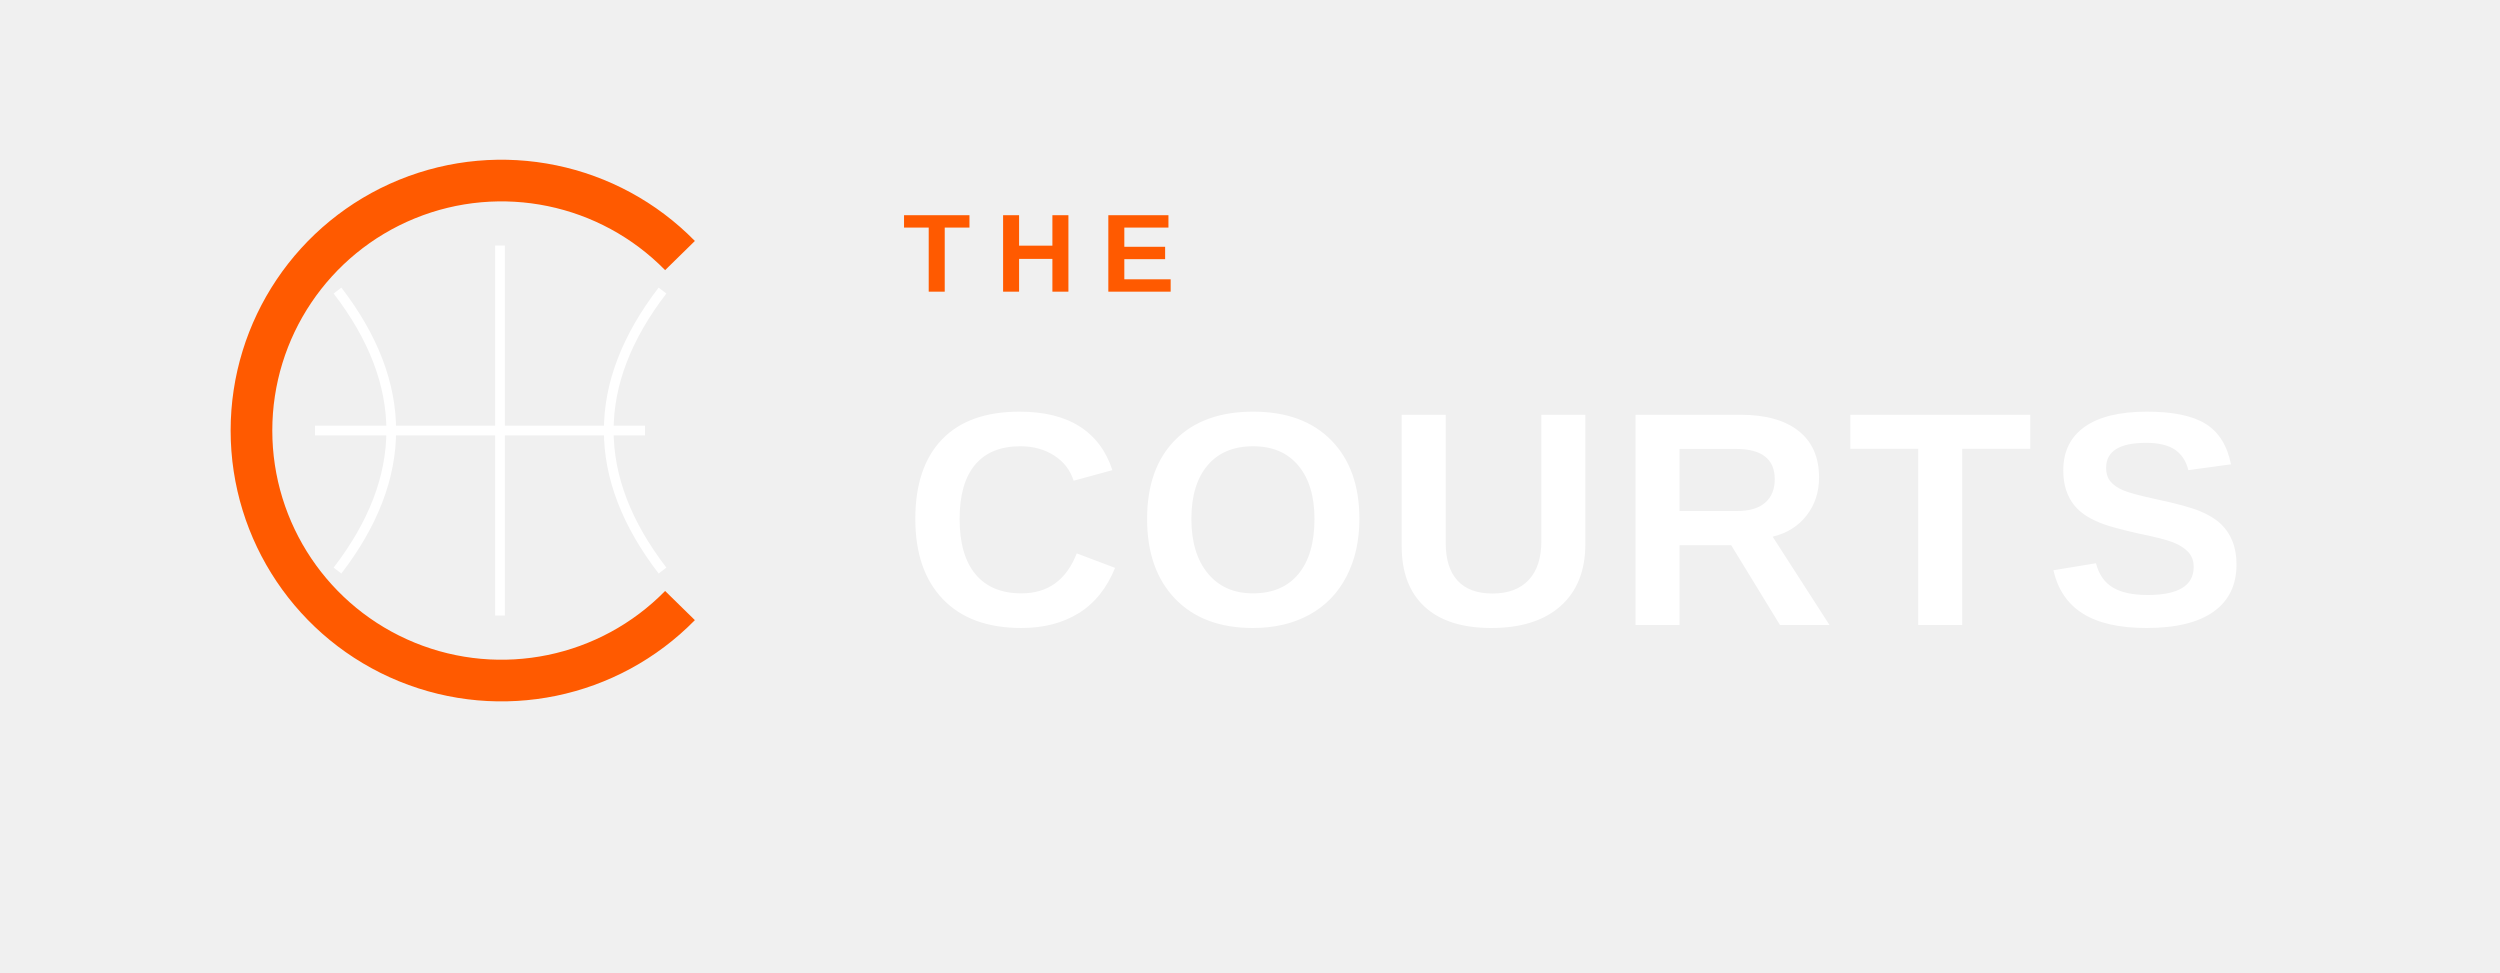
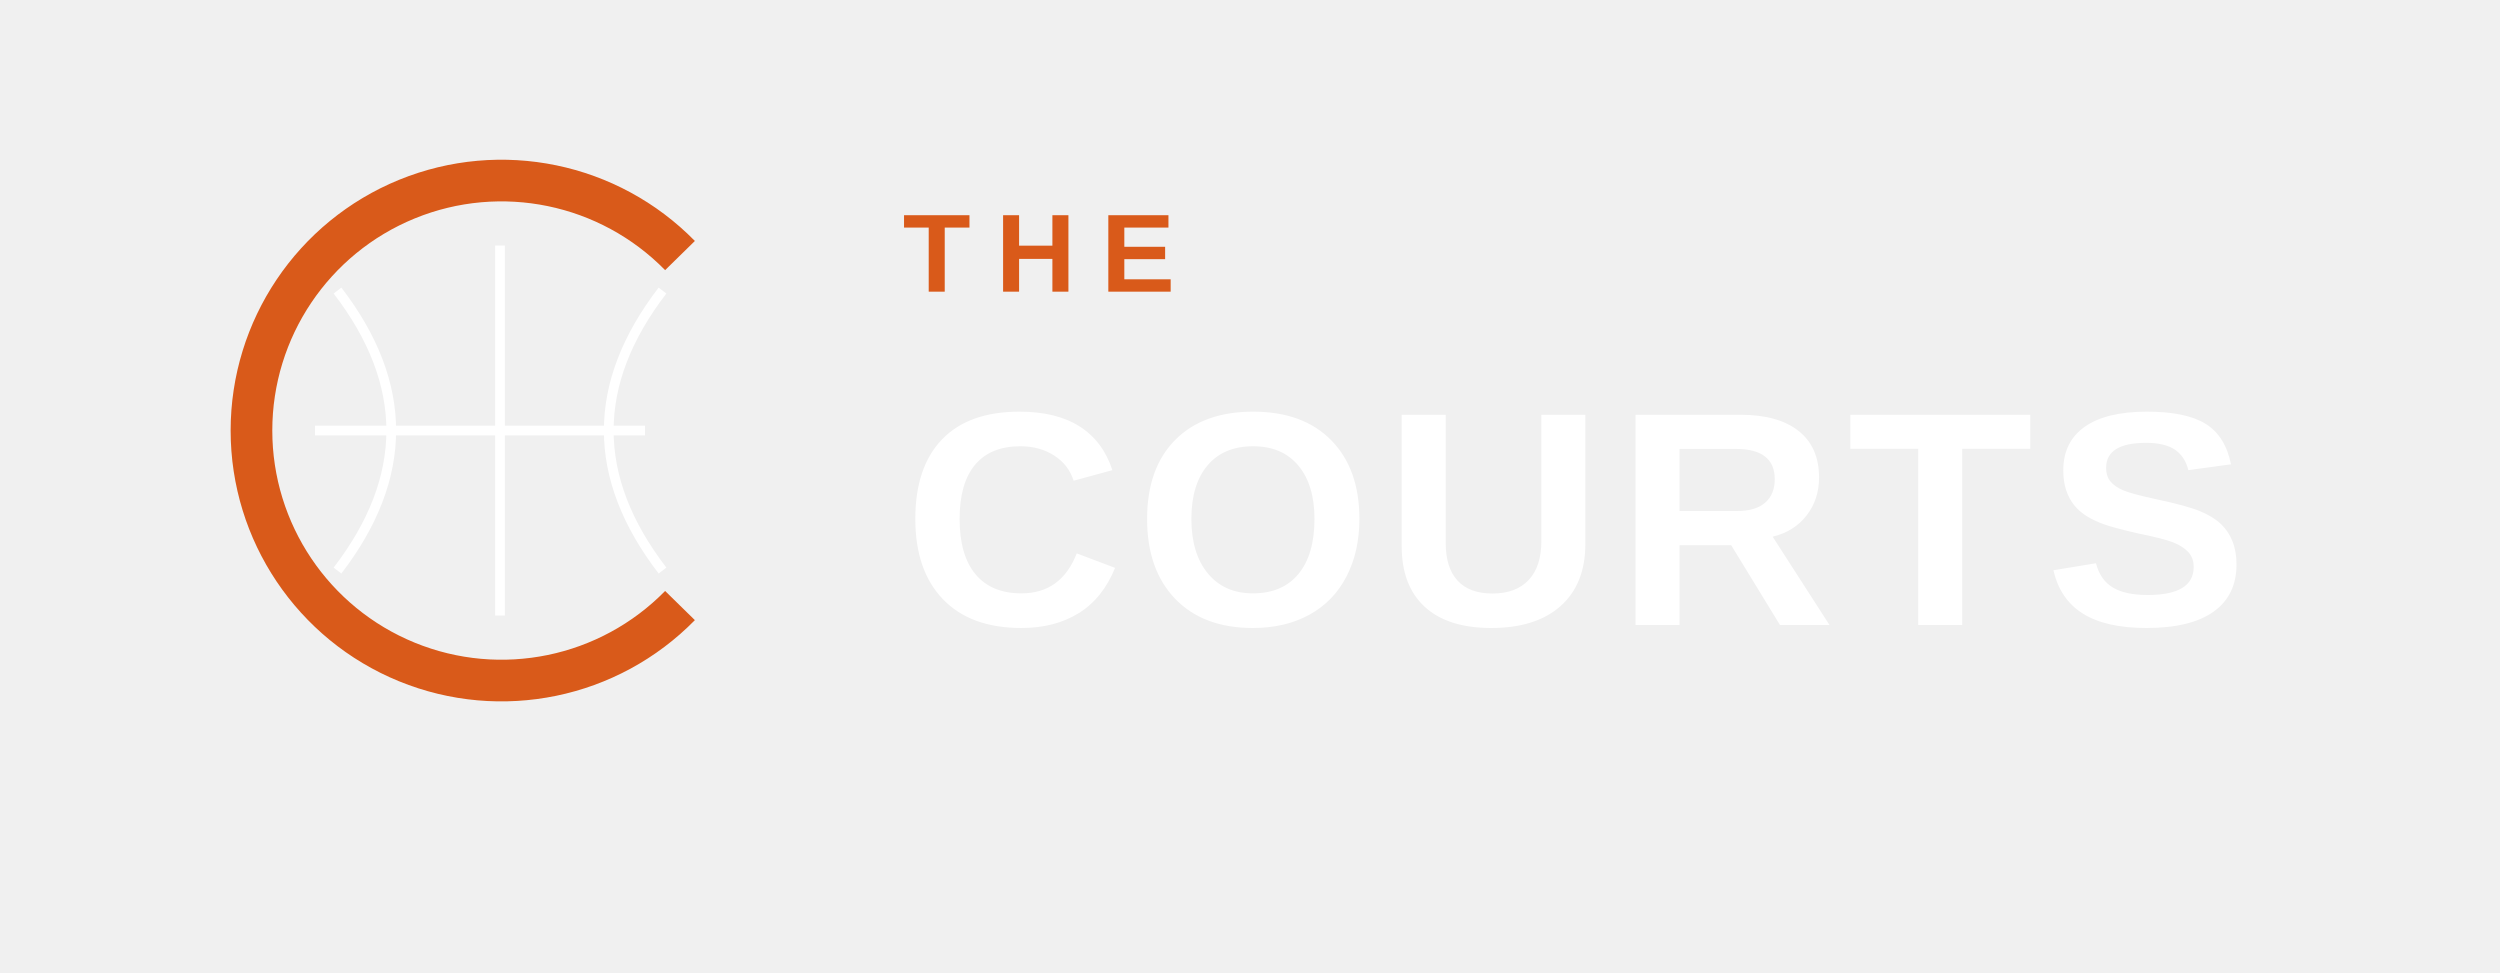
<svg xmlns="http://www.w3.org/2000/svg" width="1800" height="700" viewBox="0 0 1800 700">
  <style>
- .the{font-family:Arial Narrow,Arial,sans-serif;font-weight:600;letter-spacing:18px;font-size:80px;fill:#FF5A00}
+ .the{font-family:Arial Narrow,Arial,sans-serif;font-weight:600;letter-spacing:18px;font-size:80px;fill:#D95A1A}
.courts{font-family:Arial Narrow,Arial,sans-serif;font-weight:900;letter-spacing:8px;font-size:220px;fill:#FFFFFF}
- .loc{font-family:Arial Narrow,Arial,sans-serif;font-weight:600;letter-spacing:9px;font-size:48px;fill:#FF5A00}
+ .loc{font-family:Arial Narrow,Arial,sans-serif;font-weight:600;letter-spacing:9px;font-size:48px;fill:#D95A1A}
</style>
-   <path d="M 489.6,184.0 A 180,180 0 1,0 489.6,436.0" fill="none" stroke="#FF5A00" stroke-width="30" stroke-linecap="butt" />
+   <path d="M 489.6,184.0 A 180,180 0 1,0 489.6,436.0" fill="none" stroke="#D95A1A" stroke-width="30" stroke-linecap="butt" />
  <line x1="360" y1="176.8" x2="360" y2="443.2" stroke="#FFFFFF" stroke-width="7" />
  <line x1="226.8" y1="310" x2="464.4" y2="310" stroke="#FFFFFF" stroke-width="7" />
  <path d="M 243.0,209.2 Q 320.4,310 243.0,410.8" fill="none" stroke="#FFFFFF" stroke-width="7" />
  <path d="M 477.0,209.2 Q 399.6,310 477.0,410.8" fill="none" stroke="#FFFFFF" stroke-width="7" />
  <text x="650" y="210" class="the">THE</text>
  <text x="650" y="450" class="courts">COURTS</text>
</svg>
